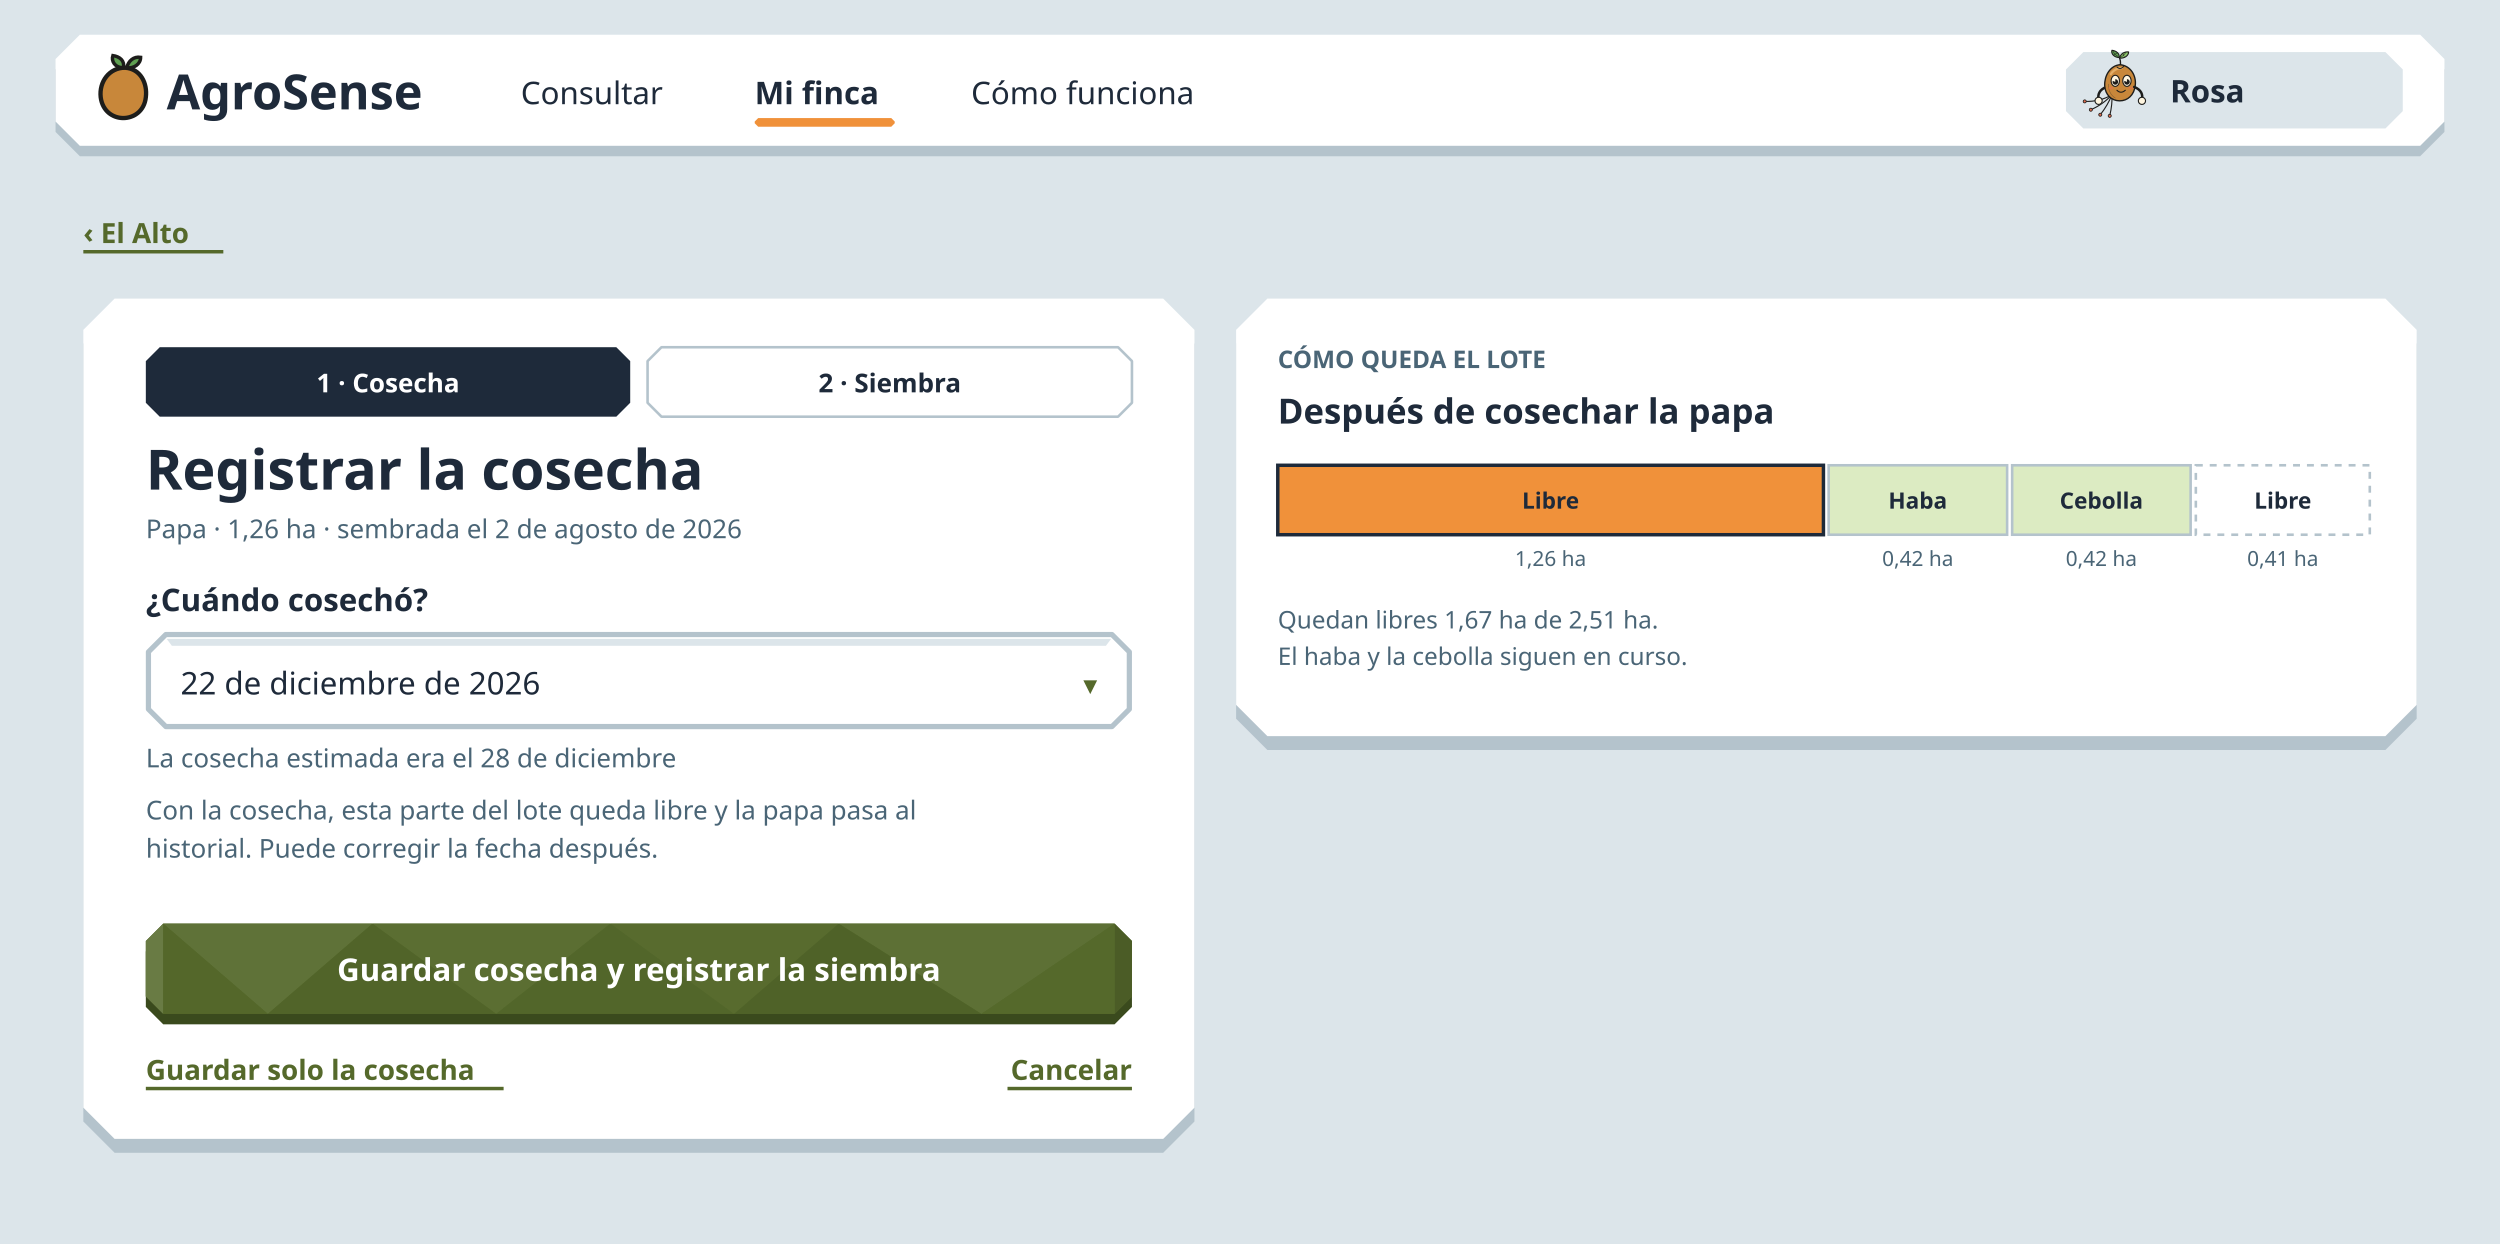
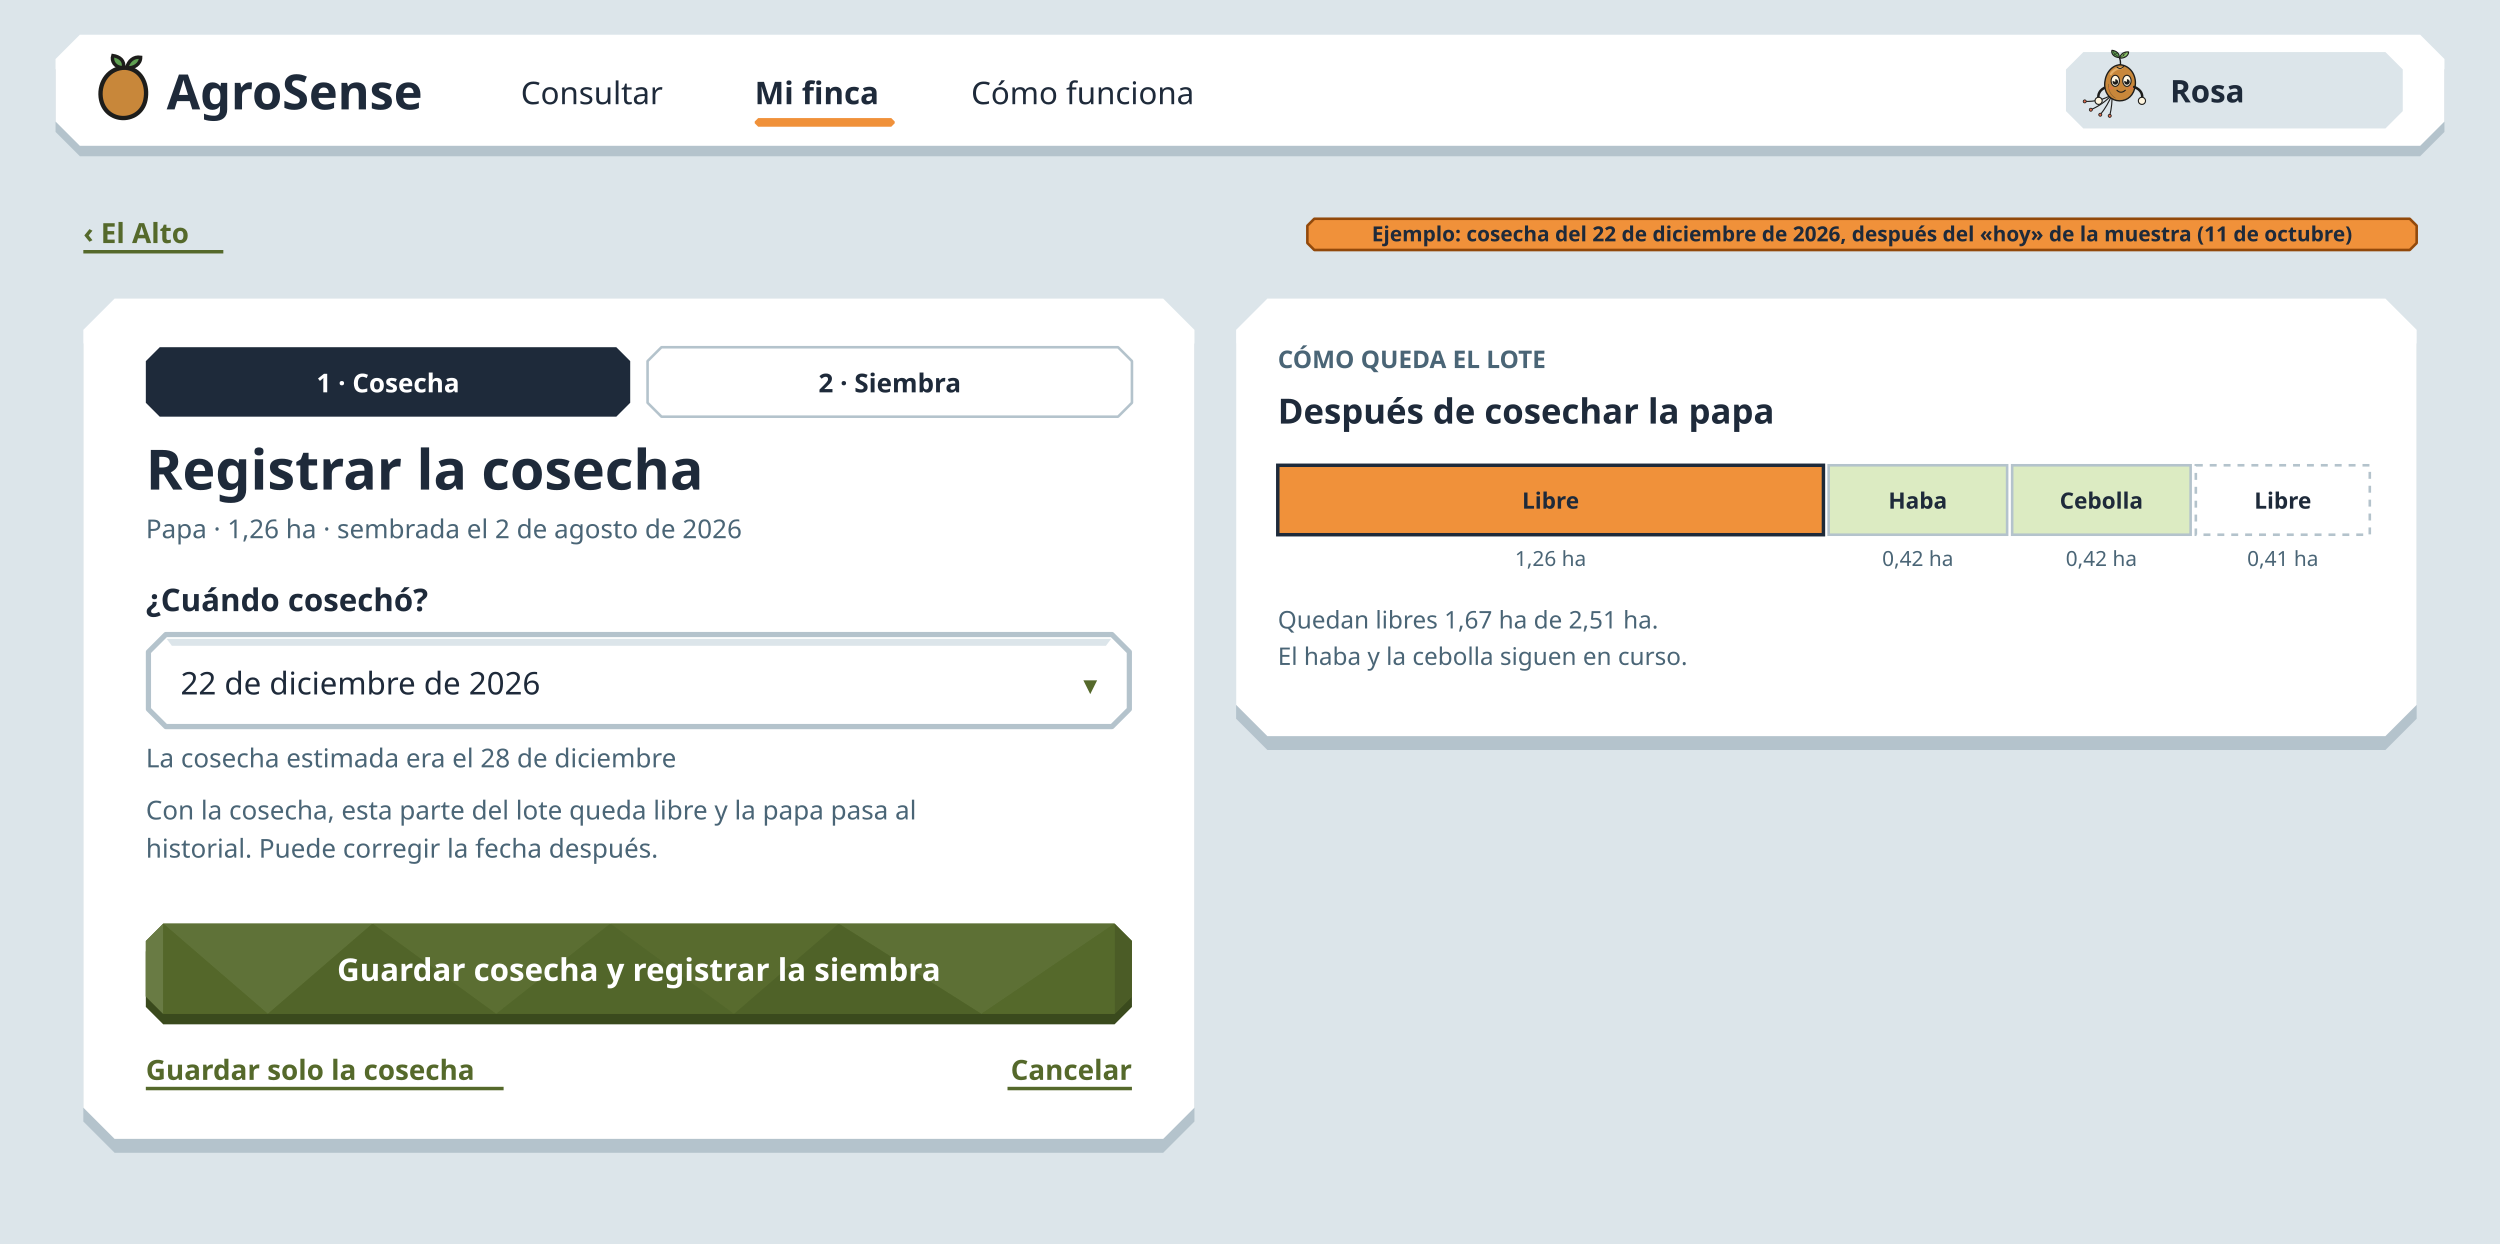
<svg xmlns="http://www.w3.org/2000/svg" width="1440" height="716" viewBox="0 0 1440 716">
  <rect width="1440" height="716" fill="#DCE5EA" />
  <rect width="1440" height="2400" fill="#DCE5EA" />
  <g id="barra" transform="translate(0 0)">
    <polygon points="46,26 1394,26 1408,40 1408,76 1394,90 46,90 32,76 32,40" fill="#B4C3CC" />
    <polygon points="46,20 1394,20 1408,34 1408,70 1394,84 46,84 32,70 32,34" fill="#FFFFFF" />
    <g id="marca" transform="translate(56 30)">
      <path d="M16 9c9 .6 13 9 12 17-.8 8-7 12-13 12S3 34 2 26C1 17 7 9 16 9z" fill="#C8873A" stroke="#1D1D1B" stroke-width="2.5" />
      <path d="M15 9c-5 0-7-4-6-7 4 .6 7 3 6 7zm2 0c4 .6 8-2 8-6-4-.6-7 2-8 6z" fill="#5FA052" stroke="#1D1D1B" stroke-width="2" />
      <text x="40" y="33" font-family="Fredoka" font-weight="600" font-size="28" fill="#1E2A3A" text-anchor="start">AgroSense</text>
    </g>
    <text x="300" y="60" font-family="Atkinson Hyperlegible" font-weight="400" font-size="18" fill="#1E2A3A" text-anchor="start">Consultar</text>
    <text x="434.72" y="60" font-family="Atkinson Hyperlegible" font-weight="700" font-size="18" fill="#1E2A3A" text-anchor="start">Mi finca</text>
    <polygon points="436.72,68 513.36,68 515.36,70 515.36,71 513.36,73 436.72,73 434.72,71 434.72,70" fill="#F0913A" />
    <text x="559.36" y="60" font-family="Atkinson Hyperlegible" font-weight="400" font-size="18" fill="#1E2A3A" text-anchor="start">Cómo funciona</text>
    <polygon points="1200,30 1374,30 1384,40 1384,64 1374,74 1200,74 1190,64 1190,40" fill="#DCE5EA" />
    <g transform="translate(1196 28) scale(0.16)">
      <g id="semilla" transform="translate(0 0)">
        <path d="M128 166 Q85 192 30 190" fill="none" stroke="#1D1D1B" stroke-width="4" stroke-linecap="round" stroke-linejoin="round" />
        <circle cx="30" cy="190" r="5.5" fill="#E76F51" stroke="#1D1D1B" stroke-width="3" />
        <path d="M128 166 Q96 201 52 220" fill="none" stroke="#1D1D1B" stroke-width="4" stroke-linecap="round" stroke-linejoin="round" />
        <circle cx="52" cy="220" r="5.5" fill="#E76F51" stroke="#1D1D1B" stroke-width="3" />
        <path d="M128 166 Q113 204 86 238" fill="none" stroke="#1D1D1B" stroke-width="4" stroke-linecap="round" stroke-linejoin="round" />
        <circle cx="86" cy="238" r="5.5" fill="#E76F51" stroke="#1D1D1B" stroke-width="3" />
        <path d="M128 166 Q130 200 120 242" fill="none" stroke="#1D1D1B" stroke-width="4" stroke-linecap="round" stroke-linejoin="round" />
        <circle cx="120" cy="242" r="5.5" fill="#E76F51" stroke="#1D1D1B" stroke-width="3" />
        <path d="M108 138 C82 148 76 166 80 184" fill="none" stroke="#1D1D1B" stroke-width="9" stroke-linecap="round" stroke-linejoin="round" />
        <circle cx="80" cy="188" r="13" fill="#FFF6E0" stroke="#1D1D1B" stroke-width="4" />
        <path d="M158 62 C160 48 158 40 154 30" fill="none" stroke="#1D1D1B" stroke-width="5" stroke-linecap="round" stroke-linejoin="round" />
        <path d="M154 32 C136 32 124 18 128 6 C144 8 156 18 154 32Z" fill="#5FA052" stroke="#1D1D1B" stroke-width="4" stroke-linecap="round" stroke-linejoin="round" />
        <path d="M156 34 C172 36 188 26 188 12 C172 10 158 20 156 34Z" fill="#8CC56A" stroke="#1D1D1B" stroke-width="4" stroke-linecap="round" stroke-linejoin="round" />
        <path d="M150 28 C142 24 136 18 132 10 M146 16 L136 22 M178 14 C172 22 166 28 158 32 M172 28 L166 16" fill="none" stroke="#1D1D1B" stroke-width="1.8" stroke-linecap="round" stroke-linejoin="round" />
        <path d="M158 58 C196 62 216 98 212 132 C208 168 184 188 156 188 C126 188 104 166 102 134 C100 98 122 60 158 58Z" fill="#C8873A" stroke="#1D1D1B" stroke-width="5" stroke-linecap="round" stroke-linejoin="round" />
        <path d="M124 92 A46 46 0 0 1 164 70" fill="none" stroke="#E3AE68" stroke-width="8" stroke-linecap="round" stroke-linejoin="round" />
        <path d="M116 128 C114 150 124 168 140 178" fill="none" stroke="#1D1D1B" stroke-width="2.5" stroke-linecap="round" stroke-linejoin="round" opacity="0.35" />
        <path d="M146 66 Q158 78 170 64" fill="none" stroke="#1D1D1B" stroke-width="3.5" stroke-linecap="round" stroke-linejoin="round" />
        <ellipse cx="124" cy="142" rx="9" ry="5" fill="#E76F51" opacity="0.55" />
        <ellipse cx="196" cy="142" rx="9" ry="5" fill="#E76F51" opacity="0.55" />
        <ellipse cx="140" cy="116" rx="15" ry="20" fill="#FFF6E0" stroke="#1D1D1B" stroke-width="4" />
        <path d="M140 120 m0 -10 a10 10 0 1 1 -9 6 l9 4Z" fill="#1D1D1B" />
        <ellipse cx="182" cy="116" rx="15" ry="20" fill="#FFF6E0" stroke="#1D1D1B" stroke-width="4" />
        <path d="M182 120 m0 -10 a10 10 0 1 1 -9 6 l9 4Z" fill="#1D1D1B" />
        <path d="M146 150 Q160 164 176 150" fill="none" stroke="#1D1D1B" stroke-width="4" stroke-linecap="round" stroke-linejoin="round" />
        <path d="M208 138 C234 148 240 166 236 184" fill="none" stroke="#1D1D1B" stroke-width="9" stroke-linecap="round" stroke-linejoin="round" />
        <circle cx="236" cy="188" r="13" fill="#FFF6E0" stroke="#1D1D1B" stroke-width="4" />
      </g>
    </g>
    <text x="1250" y="59" font-family="Atkinson Hyperlegible" font-weight="700" font-size="18" fill="#1E2A3A" text-anchor="start">Rosa</text>
  </g>
  <text x="48" y="140" font-family="Atkinson Hyperlegible" font-weight="700" font-size="16" fill="#55692B" text-anchor="start">‹ El Alto</text>
  <rect x="48" y="144" width="80.64" height="2" fill="#55692B" />
+   <polygon points="757.04,126 1388,126 1392,130 1392,140 1388,144 757.04,144 753.04,140 753.04,130" fill="#F0913A" stroke="#92490B" stroke-width="1.5" stroke-linejoin="round" />
+   <text x="1072.52" y="139" font-family="Atkinson Hyperlegible" font-weight="700" font-size="12" fill="#1E2A3A" text-anchor="middle">Ejemplo: cosecha del 22 de diciembre de 2026, después del «hoy» de la muestra (11 de octubre)</text>
  <g id="tarjeta" transform="translate(48 172)">
    <polygon points="18,8 622,8 640,26 640,474 622,492 18,492 0,474 0,26" fill="#B4C3CC" />
    <polygon points="18,0 622,0 640,18 640,466 622,484 18,484 0,466 0,18" fill="#FFFFFF" />
  </g>
  <g id="formulario" transform="translate(48 172)">
    <g id="pasos" transform="translate(36 28)">
      <polygon points="8,0 271,0 279,8 279,32 271,40 8,40 0,32 0,8" fill="#1E2A3A" />
      <text x="139.5" y="26" font-family="Atkinson Hyperlegible" font-weight="700" font-size="15" fill="#FFFFFF" text-anchor="middle">1 · Cosecha</text>
      <polygon points="297,0 560,0 568,8 568,32 560,40 297,40 289,32 289,8" fill="#FFFFFF" stroke="#B4C3CC" stroke-width="1.5" stroke-linejoin="round" />
      <text x="428.5" y="26" font-family="Atkinson Hyperlegible" font-weight="700" font-size="15" fill="#1E2A3A" text-anchor="middle">2 · Siembra</text>
    </g>
    <text x="36" y="110" font-family="Fredoka" font-weight="600" font-size="32" fill="#1E2A3A" text-anchor="start">Registrar la cosecha</text>
    <text x="36" y="138" font-family="Atkinson Hyperlegible" font-weight="400" font-size="15" fill="#4A6576" text-anchor="start">Papa · 1,26 ha · sembrada el 2 de agosto de 2026</text>
    <g id="campo-fecha-cosecha" transform="translate(36 180)">
      <text x="0" y="0" font-family="Atkinson Hyperlegible" font-weight="700" font-size="18" fill="#1E2A3A" text-anchor="start">¿Cuándo cosechó?</text>
      <polygon points="11.5,13.5 556.5,13.5 566.5,23.5 566.5,56.5 556.5,66.5 11.5,66.5 1.5,56.5 1.5,23.5" fill="#FFFFFF" stroke="#B4C3CC" stroke-width="3" stroke-linejoin="round" />
      <polygon points="12,16 556,16 553,20 15,20" fill="#DCE5EA" />
      <text x="20" y="48" font-family="Atkinson Hyperlegible" font-weight="400" font-size="18" fill="#1E2A3A" text-anchor="start">22 de diciembre de 2026</text>
      <text x="548" y="48" font-family="Atkinson Hyperlegible" font-weight="700" font-size="16" fill="#55692B" text-anchor="end">▾</text>
      <text x="0" y="90" font-family="Atkinson Hyperlegible" font-weight="400" font-size="15" fill="#4A6576" text-anchor="start">La cosecha estimada era el 28 de diciembre</text>
    </g>
    <text x="36" y="300" font-family="Atkinson Hyperlegible" font-weight="400" font-size="15" fill="#4A6576" text-anchor="start">Con la cosecha, esta parte del lote queda libre y la papa pasa al</text>
    <text x="36" y="322" font-family="Atkinson Hyperlegible" font-weight="400" font-size="15" fill="#4A6576" text-anchor="start">historial. Puede corregir la fecha después.</text>
    <g id="boton-primary" transform="translate(36 360)">
      <polygon points="10,6 558,6 568,16 568,48 558,58 10,58 0,48 0,16" fill="#3A4A1D" />
      <polygon points="10,0 558,0 568,10 568,42 558,52 10,52 0,42 0,10" fill="#55692B" />
      <polygon points="10,0 10,52 0,42 0,10" fill="#697B44" />
      <polygon points="558,0 568,10 568,42 558,52" fill="#4B5C26" />
      <polygon points="10,0 130.56,0 70.28,52" fill="#5F7238" />
      <polygon points="10,0 70.28,52 10,52" fill="#54672A" />
      <polygon points="130.56,0 267.56,0 201.8,52" fill="#5B6E32" />
      <polygon points="130.56,0 201.8,52 70.28,52" fill="#516429" />
      <polygon points="267.56,0 399.08,0 338.8,52" fill="#586B2E" />
      <polygon points="267.56,0 338.8,52 201.8,52" fill="#52662A" />
      <polygon points="399.08,0 558,0 481.28,52" fill="#5D7035" />
      <polygon points="399.08,0 481.28,52 338.8,52" fill="#4F6228" />
      <polygon points="558,0 558,52 481.28,52" fill="#55692B" />
      <text x="284" y="33" font-family="Atkinson Hyperlegible" font-weight="700" font-size="18" fill="#FFFFFF" text-anchor="middle">Guardar cosecha y registrar la siembra</text>
    </g>
    <text x="36" y="450" font-family="Atkinson Hyperlegible" font-weight="700" font-size="16" fill="#55692B" text-anchor="start">Guardar solo la cosecha</text>
    <rect x="36" y="454" width="206.08" height="2" fill="#55692B" />
    <text x="604" y="450" font-family="Atkinson Hyperlegible" font-weight="700" font-size="16" fill="#55692B" text-anchor="end">Cancelar</text>
    <rect x="532.32" y="454" width="71.68" height="2" fill="#55692B" />
  </g>
  <g id="tarjeta-reparto" transform="translate(712 172)">
    <polygon points="18,8 662,8 680,26 680,242 662,260 18,260 0,242 0,26" fill="#B4C3CC" />
    <polygon points="18,0 662,0 680,18 680,234 662,252 18,252 0,234 0,18" fill="#FFFFFF" />
  </g>
  <g id="reparto" transform="translate(712 172)">
    <text x="24" y="40" font-family="Atkinson Hyperlegible" font-weight="700" font-size="14" fill="#4A6576" text-anchor="start">CÓMO QUEDA EL LOTE</text>
    <text x="24" y="72" font-family="Fredoka" font-weight="600" font-size="20" fill="#1E2A3A" text-anchor="start">Después de cosechar la papa</text>
    <g id="reparto-del-lote" transform="translate(24 96)">
      <rect x="0.0" y="0" width="314.3" height="40" fill="#F0913A" stroke="#1E2A3A" stroke-width="2" />
      <text x="157.129" y="25" font-family="Atkinson Hyperlegible" font-weight="700" font-size="13" fill="#1E2A3A" text-anchor="middle">Libre</text>
      <text x="157.129" y="58" font-family="Atkinson Hyperlegible" font-weight="400" font-size="12" fill="#4A6576" text-anchor="middle">1,26 ha</text>
      <rect x="317.3" y="0" width="102.8" height="40" fill="#DCEBC2" stroke="#B4C3CC" stroke-width="1.5" />
      <text x="368.635" y="25" font-family="Atkinson Hyperlegible" font-weight="700" font-size="13" fill="#1E2A3A" text-anchor="middle">Haba</text>
      <text x="368.635" y="58" font-family="Atkinson Hyperlegible" font-weight="400" font-size="12" fill="#4A6576" text-anchor="middle">0,42 ha</text>
      <rect x="423.0" y="0" width="102.8" height="40" fill="#DCEBC2" stroke="#B4C3CC" stroke-width="1.5" />
      <text x="474.388" y="25" font-family="Atkinson Hyperlegible" font-weight="700" font-size="13" fill="#1E2A3A" text-anchor="middle">Cebolla</text>
      <text x="474.388" y="58" font-family="Atkinson Hyperlegible" font-weight="400" font-size="12" fill="#4A6576" text-anchor="middle">0,42 ha</text>
      <rect x="528.8" y="0" width="100.2" height="40" fill="#FFFFFF" stroke="#B4C3CC" stroke-width="1.5" stroke-dasharray="4 4" />
      <text x="578.882" y="25" font-family="Atkinson Hyperlegible" font-weight="700" font-size="13" fill="#1E2A3A" text-anchor="middle">Libre</text>
      <text x="578.882" y="58" font-family="Atkinson Hyperlegible" font-weight="400" font-size="12" fill="#4A6576" text-anchor="middle">0,41 ha</text>
    </g>
    <text x="24" y="190" font-family="Atkinson Hyperlegible" font-weight="400" font-size="14" fill="#4A6576" text-anchor="start">Quedan libres 1,67 ha de 2,51 ha.</text>
    <text x="24" y="211" font-family="Atkinson Hyperlegible" font-weight="400" font-size="14" fill="#4A6576" text-anchor="start">El haba y la cebolla siguen en curso.</text>
  </g>
</svg>
